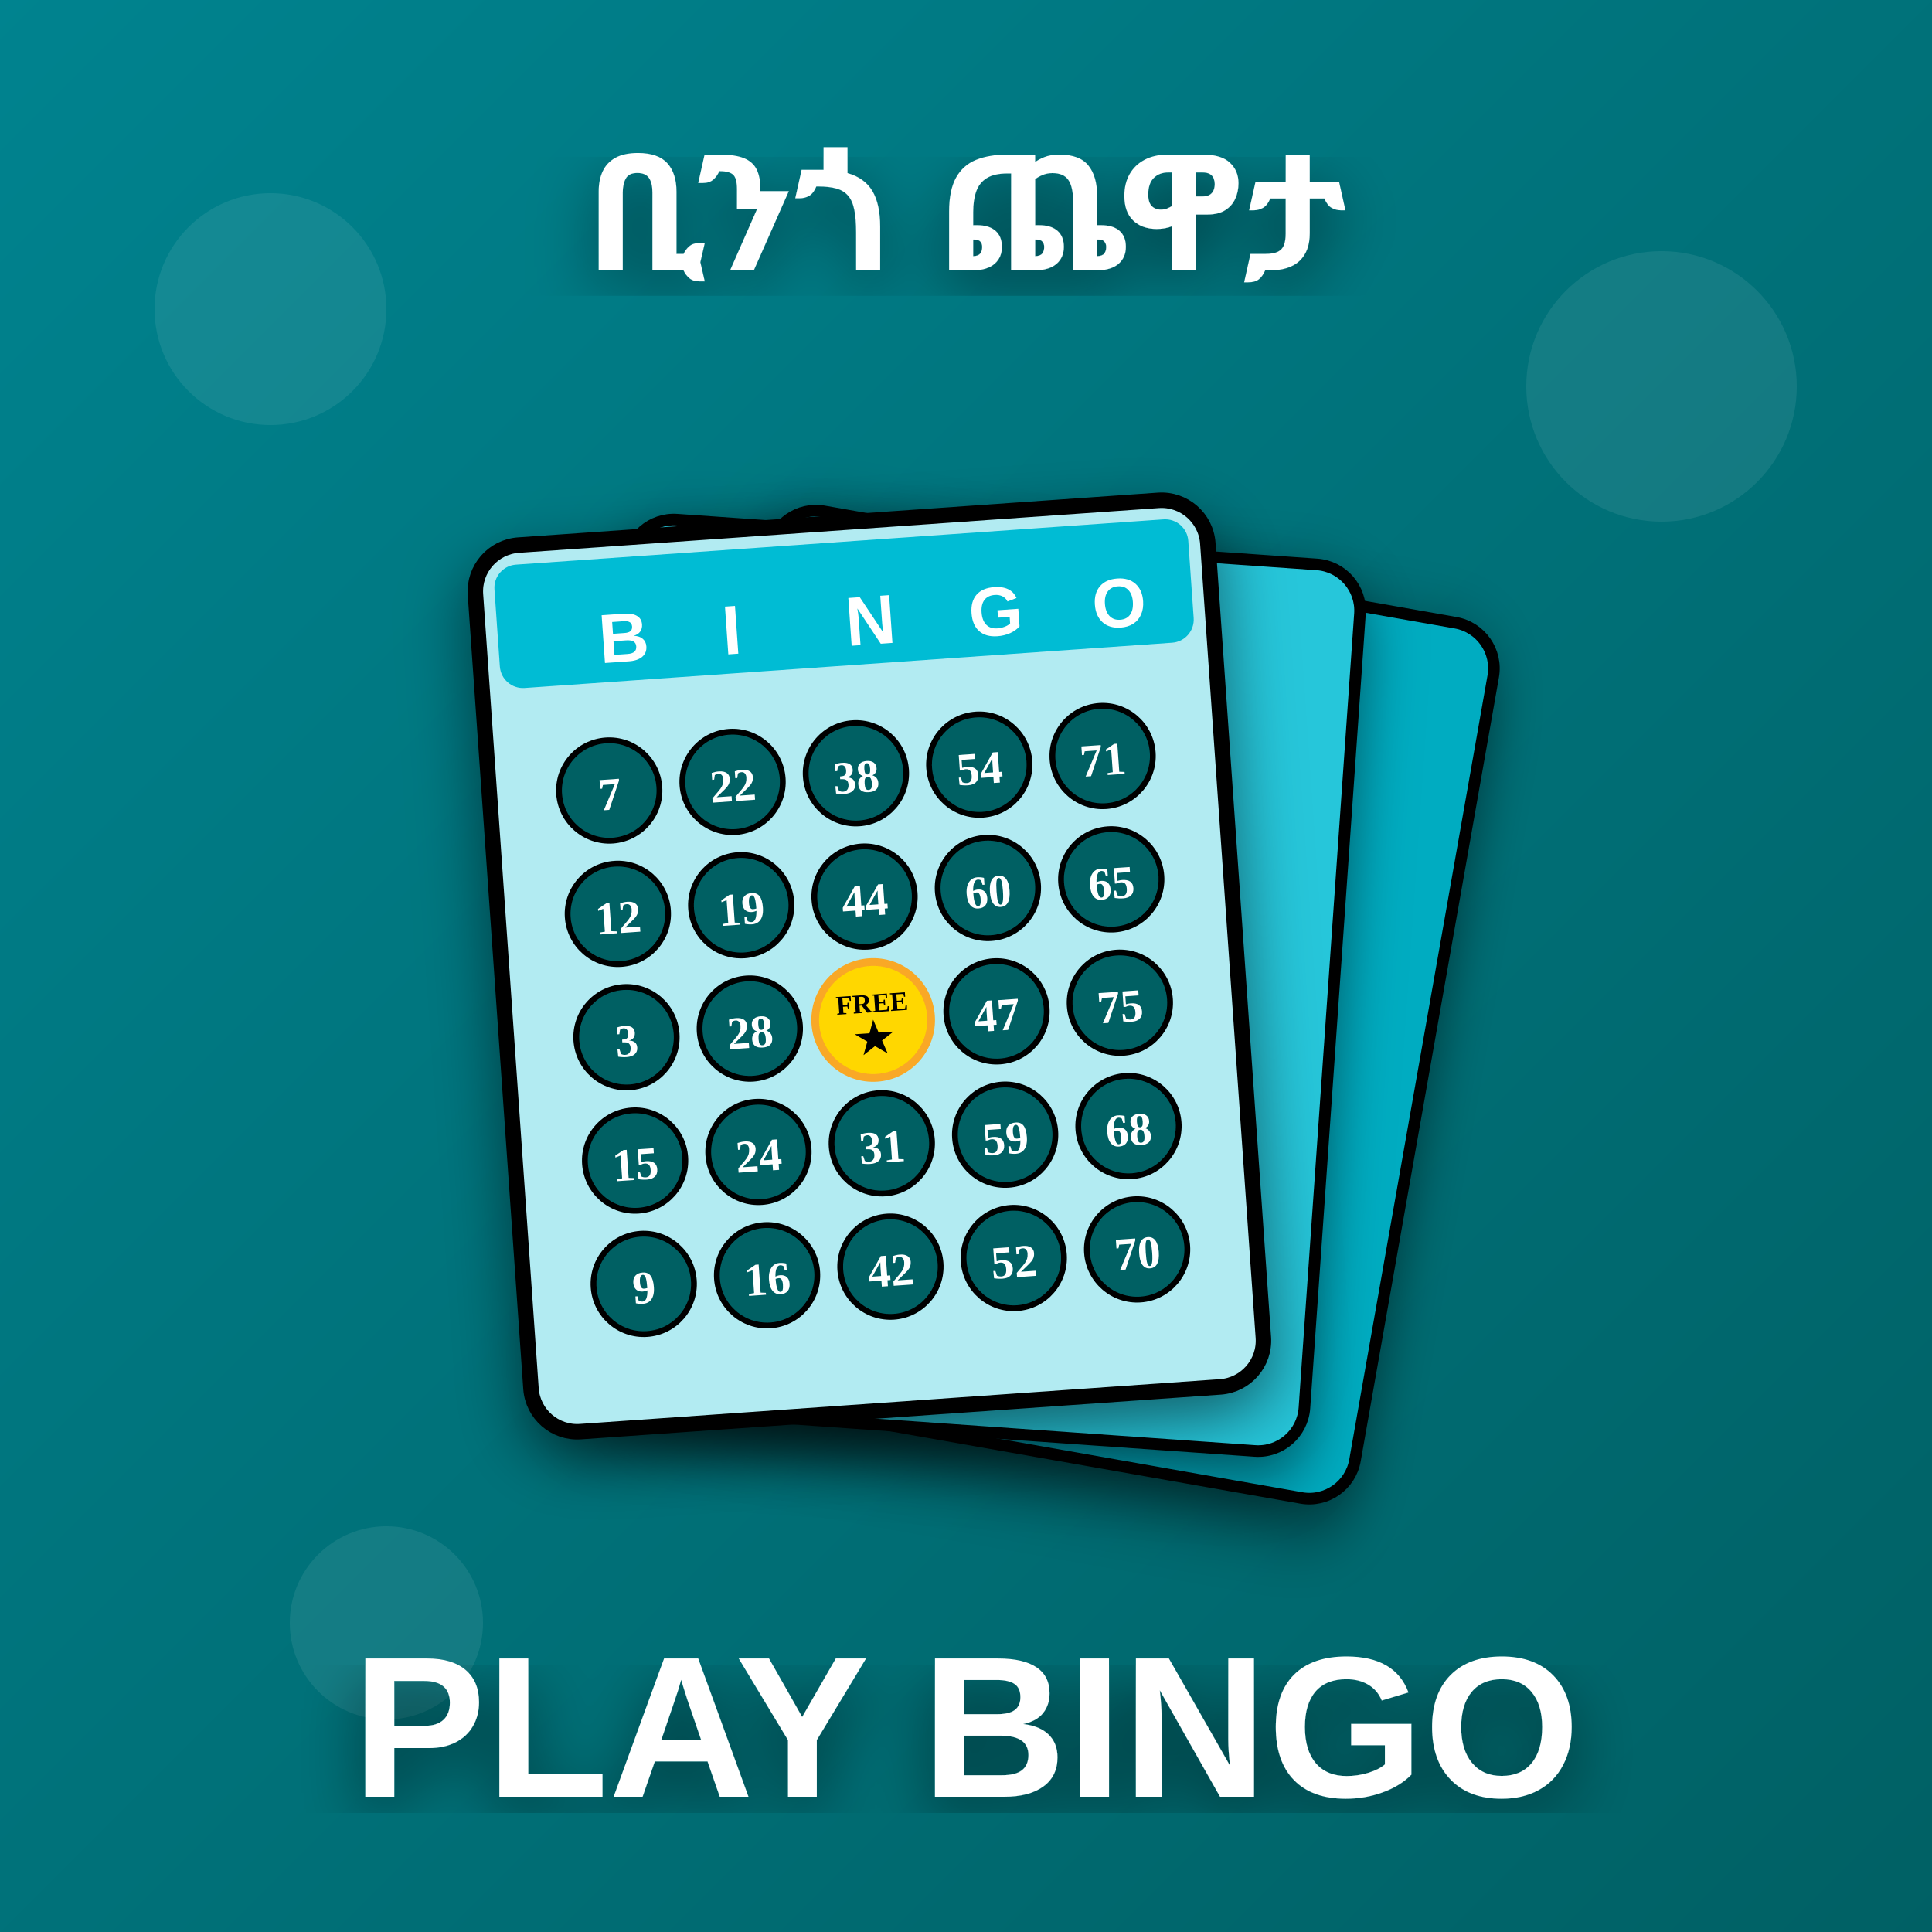
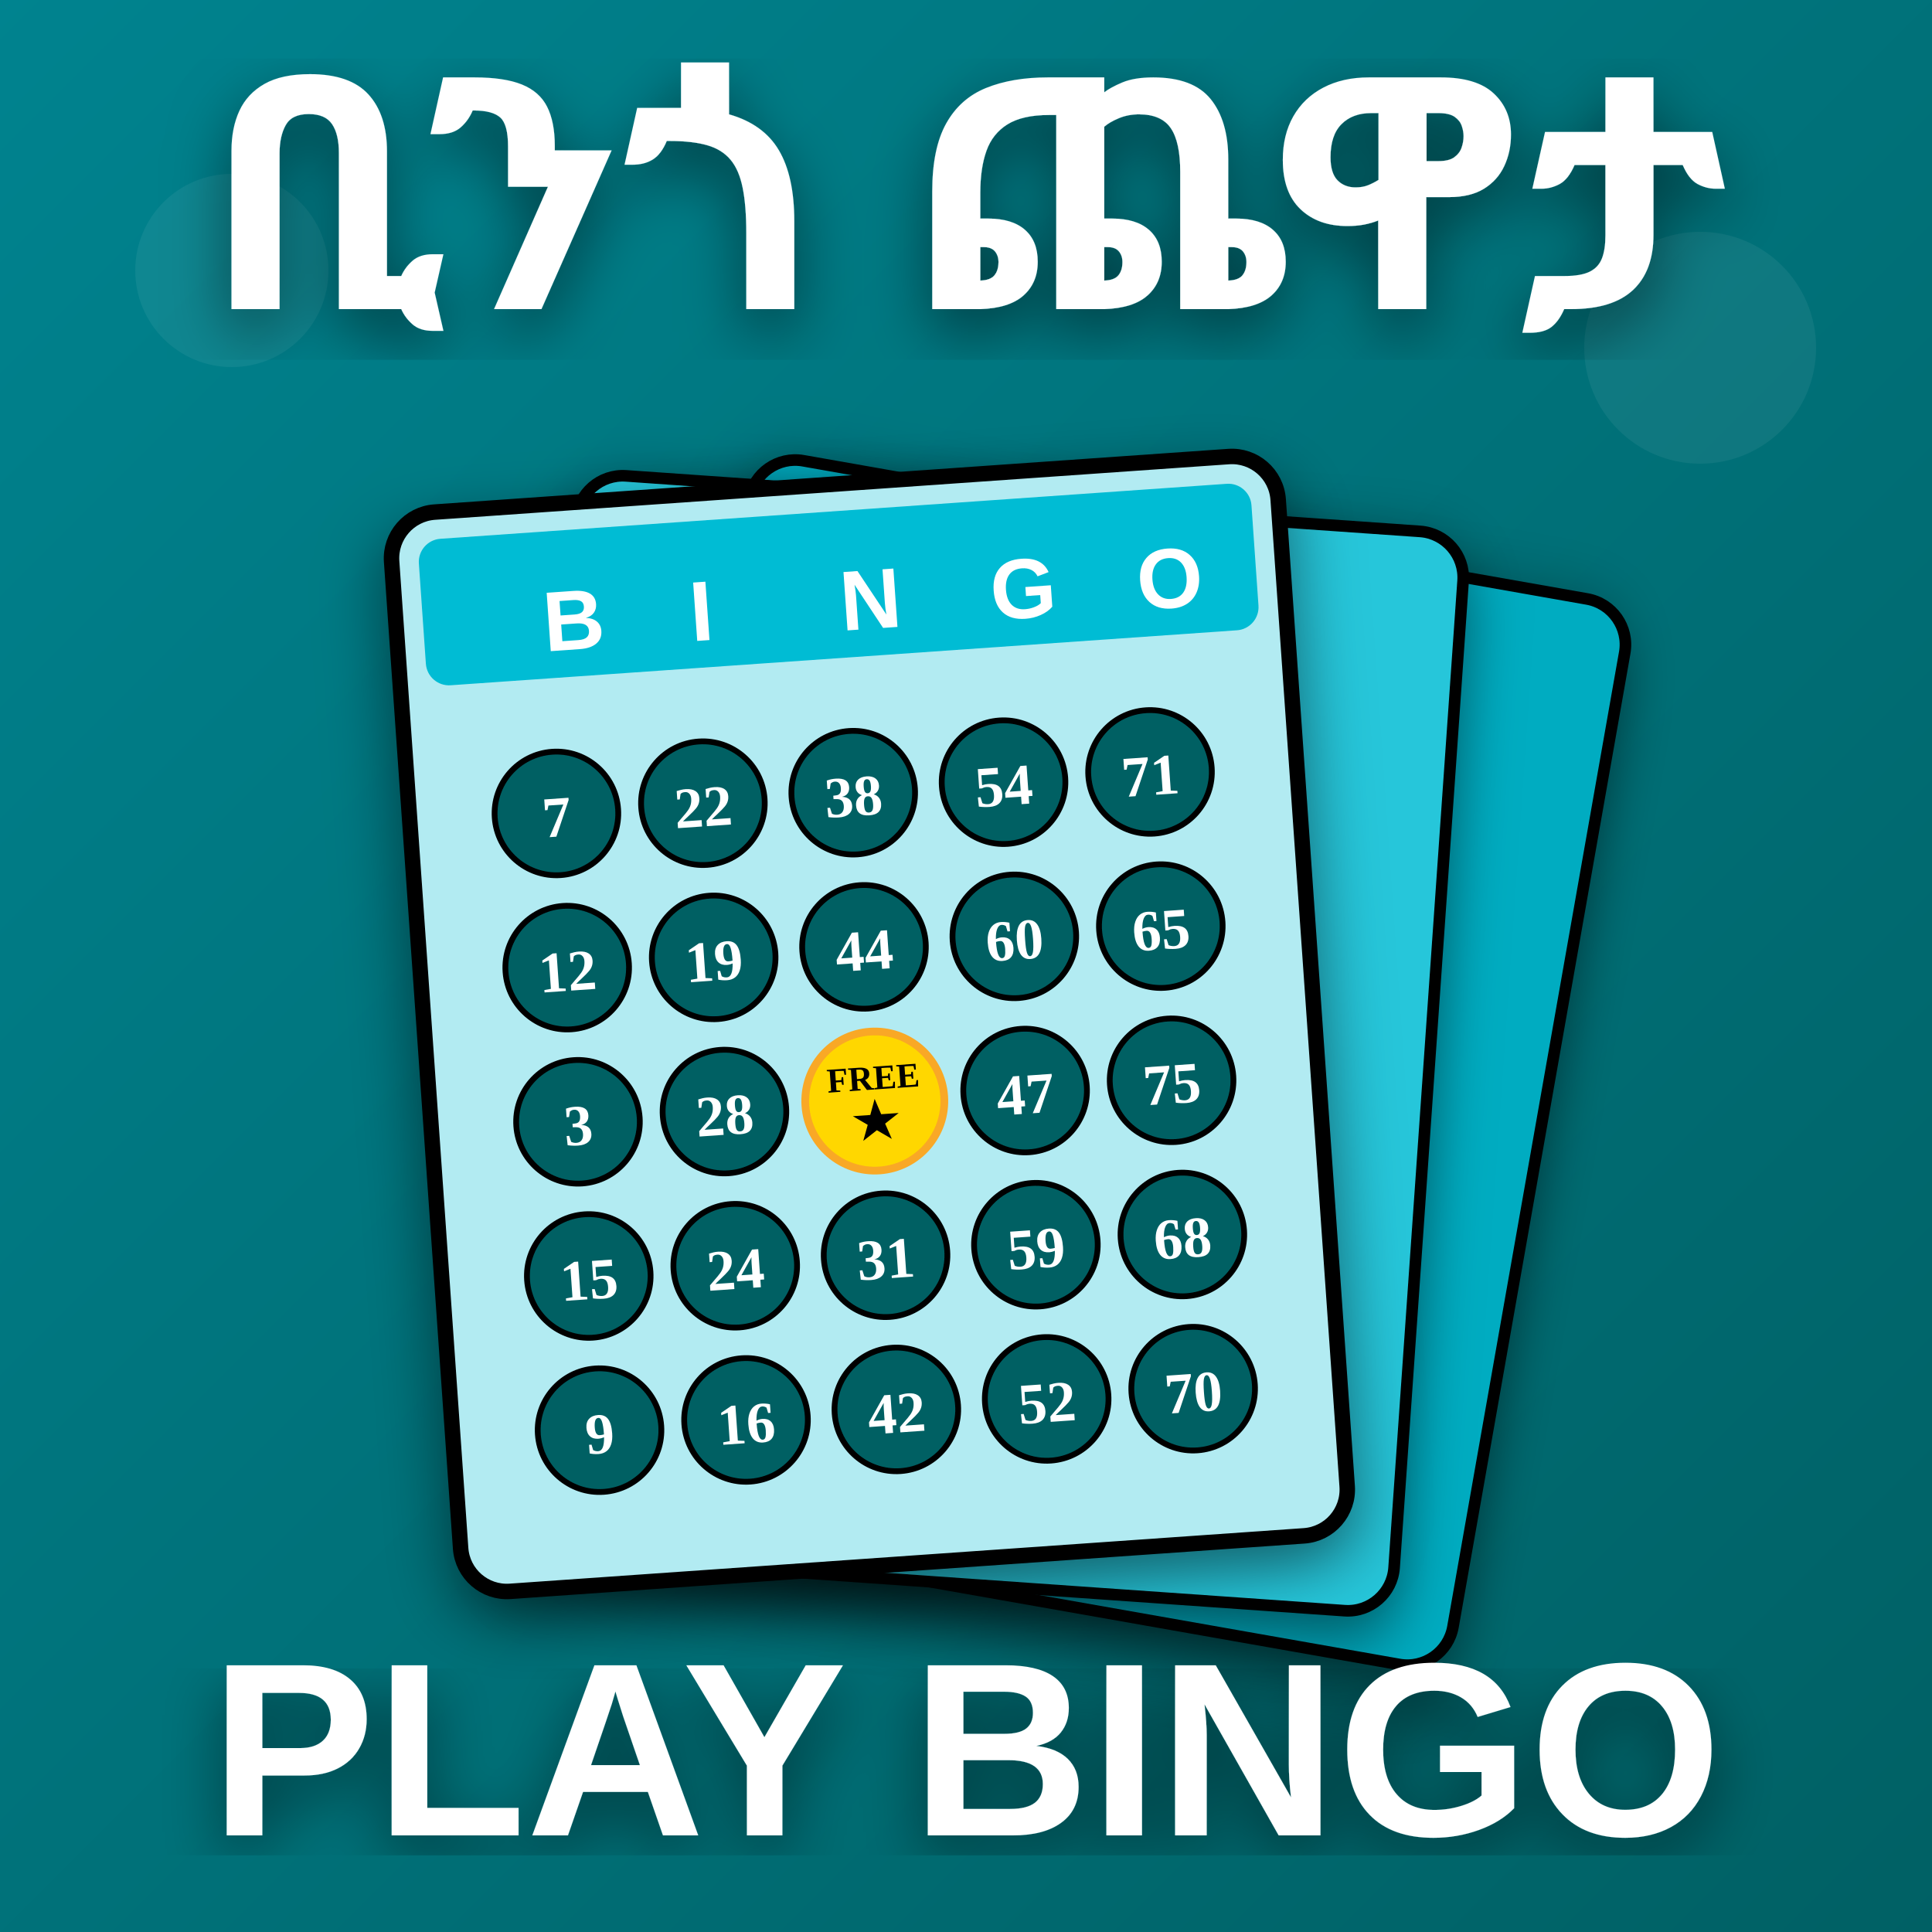
<svg xmlns="http://www.w3.org/2000/svg" viewBox="0 0 500 500" width="500" height="500">
  <defs>
    <linearGradient id="bg19" x1="0%" y1="0%" x2="100%" y2="100%">
      <stop offset="0%" stop-color="#00838f" />
      <stop offset="100%" stop-color="#006064" />
    </linearGradient>
    <filter id="shadow19">
      <feDropShadow dx="0" dy="6" stdDeviation="8" flood-opacity="0.5" />
    </filter>
  </defs>
  <rect width="500" height="500" fill="url(#bg19)" />
-   <circle cx="70" cy="80" r="30" fill="#ffffff" opacity="0.08" />
-   <circle cx="430" cy="100" r="35" fill="#ffffff" opacity="0.08" />
-   <circle cx="100" cy="420" r="25" fill="#ffffff" opacity="0.08" />
-   <g transform="translate(275, 260) rotate(10)" filter="url(#shadow19)">
-     <rect x="-95" y="-115" width="190" height="230" rx="12" fill="#00acc1" stroke="#000000" stroke-width="3" />
+   <circle cx="60" cy="70" r="25" fill="#ffffff" opacity="0.06" />
+   <circle cx="440" cy="90" r="30" fill="#ffffff" opacity="0.06" />
+   <g transform="translate(285, 275) rotate(10)" filter="url(#shadow19)">
+     <rect x="-115" y="-140" width="230" height="280" rx="12" fill="#00acc1" stroke="#000000" stroke-width="3" />
  </g>
-   <g transform="translate(250, 255) rotate(4)" filter="url(#shadow19)">
-     <rect x="-95" y="-115" width="190" height="230" rx="12" fill="#26c6da" stroke="#000000" stroke-width="3" />
+   <g transform="translate(255, 270) rotate(4)" filter="url(#shadow19)">
+     <rect x="-115" y="-140" width="230" height="280" rx="12" fill="#26c6da" stroke="#000000" stroke-width="3" />
  </g>
-   <g transform="translate(225, 250) rotate(-4)" filter="url(#shadow19)">
-     <rect x="-95" y="-115" width="190" height="230" rx="12" fill="#b2ebf2" stroke="#000000" stroke-width="4" />
-     <rect x="-90" y="-110" width="180" height="32" rx="6" fill="#00bcd4" />
-     <text x="-64" y="-83" font-family="Arial, sans-serif" font-size="18" font-weight="bold" fill="#ffffff">B</text>
-     <text x="-32" y="-83" font-family="Arial, sans-serif" font-size="18" font-weight="bold" fill="#ffffff">I</text>
-     <text x="0" y="-83" font-family="Arial, sans-serif" font-size="18" font-weight="bold" fill="#ffffff">N</text>
-     <text x="32" y="-83" font-family="Arial, sans-serif" font-size="18" font-weight="bold" fill="#ffffff">G</text>
-     <text x="64" y="-83" font-family="Arial, sans-serif" font-size="18" font-weight="bold" fill="#ffffff">O</text>
-     <circle cx="-64" cy="-50" r="13" fill="#006064" stroke="#000000" stroke-width="1.5" />
-     <text x="-64" y="-45" font-size="12" font-weight="bold" fill="#ffffff" text-anchor="middle">7</text>
-     <circle cx="-32" cy="-50" r="13" fill="#006064" stroke="#000000" stroke-width="1.5" />
-     <text x="-32" y="-45" font-size="12" font-weight="bold" fill="#ffffff" text-anchor="middle">22</text>
-     <circle cx="0" cy="-50" r="13" fill="#006064" stroke="#000000" stroke-width="1.5" />
-     <text x="0" y="-45" font-size="12" font-weight="bold" fill="#ffffff" text-anchor="middle">38</text>
-     <circle cx="32" cy="-50" r="13" fill="#006064" stroke="#000000" stroke-width="1.5" />
-     <text x="32" y="-45" font-size="12" font-weight="bold" fill="#ffffff" text-anchor="middle">54</text>
-     <circle cx="64" cy="-50" r="13" fill="#006064" stroke="#000000" stroke-width="1.5" />
-     <text x="64" y="-45" font-size="12" font-weight="bold" fill="#ffffff" text-anchor="middle">71</text>
-     <circle cx="-64" cy="-18" r="13" fill="#006064" stroke="#000000" stroke-width="1.5" />
-     <text x="-64" y="-13" font-size="12" font-weight="bold" fill="#ffffff" text-anchor="middle">12</text>
-     <circle cx="-32" cy="-18" r="13" fill="#006064" stroke="#000000" stroke-width="1.5" />
-     <text x="-32" y="-13" font-size="12" font-weight="bold" fill="#ffffff" text-anchor="middle">19</text>
-     <circle cx="0" cy="-18" r="13" fill="#006064" stroke="#000000" stroke-width="1.5" />
-     <text x="0" y="-13" font-size="12" font-weight="bold" fill="#ffffff" text-anchor="middle">44</text>
-     <circle cx="32" cy="-18" r="13" fill="#006064" stroke="#000000" stroke-width="1.5" />
-     <text x="32" y="-13" font-size="12" font-weight="bold" fill="#ffffff" text-anchor="middle">60</text>
-     <circle cx="64" cy="-18" r="13" fill="#006064" stroke="#000000" stroke-width="1.5" />
-     <text x="64" y="-13" font-size="12" font-weight="bold" fill="#ffffff" text-anchor="middle">65</text>
-     <circle cx="-64" cy="14" r="13" fill="#006064" stroke="#000000" stroke-width="1.5" />
-     <text x="-64" y="19" font-size="12" font-weight="bold" fill="#ffffff" text-anchor="middle">3</text>
-     <circle cx="-32" cy="14" r="13" fill="#006064" stroke="#000000" stroke-width="1.5" />
-     <text x="-32" y="19" font-size="12" font-weight="bold" fill="#ffffff" text-anchor="middle">28</text>
-     <circle cx="0" cy="14" r="15" fill="#ffd700" stroke="#f9a825" stroke-width="2" />
-     <text x="0" y="12" font-size="7" font-weight="bold" fill="#000000" text-anchor="middle">FREE</text>
-     <text x="0" y="22" font-size="11" font-weight="bold" fill="#000000" text-anchor="middle">★</text>
-     <circle cx="32" cy="14" r="13" fill="#006064" stroke="#000000" stroke-width="1.5" />
-     <text x="32" y="19" font-size="12" font-weight="bold" fill="#ffffff" text-anchor="middle">47</text>
-     <circle cx="64" cy="14" r="13" fill="#006064" stroke="#000000" stroke-width="1.5" />
-     <text x="64" y="19" font-size="12" font-weight="bold" fill="#ffffff" text-anchor="middle">75</text>
-     <circle cx="-64" cy="46" r="13" fill="#006064" stroke="#000000" stroke-width="1.5" />
-     <text x="-64" y="51" font-size="12" font-weight="bold" fill="#ffffff" text-anchor="middle">15</text>
-     <circle cx="-32" cy="46" r="13" fill="#006064" stroke="#000000" stroke-width="1.5" />
-     <text x="-32" y="51" font-size="12" font-weight="bold" fill="#ffffff" text-anchor="middle">24</text>
-     <circle cx="0" cy="46" r="13" fill="#006064" stroke="#000000" stroke-width="1.5" />
-     <text x="0" y="51" font-size="12" font-weight="bold" fill="#ffffff" text-anchor="middle">31</text>
-     <circle cx="32" cy="46" r="13" fill="#006064" stroke="#000000" stroke-width="1.5" />
-     <text x="32" y="51" font-size="12" font-weight="bold" fill="#ffffff" text-anchor="middle">59</text>
-     <circle cx="64" cy="46" r="13" fill="#006064" stroke="#000000" stroke-width="1.5" />
-     <text x="64" y="51" font-size="12" font-weight="bold" fill="#ffffff" text-anchor="middle">68</text>
-     <circle cx="-64" cy="78" r="13" fill="#006064" stroke="#000000" stroke-width="1.5" />
-     <text x="-64" y="83" font-size="12" font-weight="bold" fill="#ffffff" text-anchor="middle">9</text>
-     <circle cx="-32" cy="78" r="13" fill="#006064" stroke="#000000" stroke-width="1.5" />
-     <text x="-32" y="83" font-size="12" font-weight="bold" fill="#ffffff" text-anchor="middle">16</text>
-     <circle cx="0" cy="78" r="13" fill="#006064" stroke="#000000" stroke-width="1.5" />
-     <text x="0" y="83" font-size="12" font-weight="bold" fill="#ffffff" text-anchor="middle">42</text>
-     <circle cx="32" cy="78" r="13" fill="#006064" stroke="#000000" stroke-width="1.5" />
-     <text x="32" y="83" font-size="12" font-weight="bold" fill="#ffffff" text-anchor="middle">52</text>
-     <circle cx="64" cy="78" r="13" fill="#006064" stroke="#000000" stroke-width="1.5" />
-     <text x="64" y="83" font-size="12" font-weight="bold" fill="#ffffff" text-anchor="middle">70</text>
+   <g transform="translate(225, 265) rotate(-4)" filter="url(#shadow19)">
+     <rect x="-115" y="-140" width="230" height="280" rx="12" fill="#b2ebf2" stroke="#000000" stroke-width="4" />
+     <rect x="-108" y="-133" width="216" height="38" rx="6" fill="#00bcd4" />
+     <text x="-77" y="-102" font-family="Arial, sans-serif" font-size="22" font-weight="bold" fill="#ffffff">B</text>
+     <text x="-39" y="-102" font-family="Arial, sans-serif" font-size="22" font-weight="bold" fill="#ffffff">I</text>
+     <text x="0" y="-102" font-family="Arial, sans-serif" font-size="22" font-weight="bold" fill="#ffffff">N</text>
+     <text x="39" y="-102" font-family="Arial, sans-serif" font-size="22" font-weight="bold" fill="#ffffff">G</text>
+     <text x="77" y="-102" font-family="Arial, sans-serif" font-size="22" font-weight="bold" fill="#ffffff">O</text>
+     <circle cx="-77" cy="-60" r="16" fill="#006064" stroke="#000000" stroke-width="1.5" />
+     <text x="-77" y="-54" font-size="15" font-weight="bold" fill="#ffffff" text-anchor="middle">7</text>
+     <circle cx="-39" cy="-60" r="16" fill="#006064" stroke="#000000" stroke-width="1.5" />
+     <text x="-39" y="-54" font-size="15" font-weight="bold" fill="#ffffff" text-anchor="middle">22</text>
+     <circle cx="0" cy="-60" r="16" fill="#006064" stroke="#000000" stroke-width="1.5" />
+     <text x="0" y="-54" font-size="15" font-weight="bold" fill="#ffffff" text-anchor="middle">38</text>
+     <circle cx="39" cy="-60" r="16" fill="#006064" stroke="#000000" stroke-width="1.5" />
+     <text x="39" y="-54" font-size="15" font-weight="bold" fill="#ffffff" text-anchor="middle">54</text>
+     <circle cx="77" cy="-60" r="16" fill="#006064" stroke="#000000" stroke-width="1.5" />
+     <text x="77" y="-54" font-size="15" font-weight="bold" fill="#ffffff" text-anchor="middle">71</text>
+     <circle cx="-77" cy="-20" r="16" fill="#006064" stroke="#000000" stroke-width="1.5" />
+     <text x="-77" y="-14" font-size="15" font-weight="bold" fill="#ffffff" text-anchor="middle">12</text>
+     <circle cx="-39" cy="-20" r="16" fill="#006064" stroke="#000000" stroke-width="1.5" />
+     <text x="-39" y="-14" font-size="15" font-weight="bold" fill="#ffffff" text-anchor="middle">19</text>
+     <circle cx="0" cy="-20" r="16" fill="#006064" stroke="#000000" stroke-width="1.5" />
+     <text x="0" y="-14" font-size="15" font-weight="bold" fill="#ffffff" text-anchor="middle">44</text>
+     <circle cx="39" cy="-20" r="16" fill="#006064" stroke="#000000" stroke-width="1.5" />
+     <text x="39" y="-14" font-size="15" font-weight="bold" fill="#ffffff" text-anchor="middle">60</text>
+     <circle cx="77" cy="-20" r="16" fill="#006064" stroke="#000000" stroke-width="1.5" />
+     <text x="77" y="-14" font-size="15" font-weight="bold" fill="#ffffff" text-anchor="middle">65</text>
+     <circle cx="-77" cy="20" r="16" fill="#006064" stroke="#000000" stroke-width="1.5" />
+     <text x="-77" y="26" font-size="15" font-weight="bold" fill="#ffffff" text-anchor="middle">3</text>
+     <circle cx="-39" cy="20" r="16" fill="#006064" stroke="#000000" stroke-width="1.5" />
+     <text x="-39" y="26" font-size="15" font-weight="bold" fill="#ffffff" text-anchor="middle">28</text>
+     <circle cx="0" cy="20" r="18" fill="#ffd700" stroke="#f9a825" stroke-width="2" />
+     <text x="0" y="17" font-size="9" font-weight="bold" fill="#000000" text-anchor="middle">FREE</text>
+     <text x="0" y="29" font-size="13" font-weight="bold" fill="#000000" text-anchor="middle">★</text>
+     <circle cx="39" cy="20" r="16" fill="#006064" stroke="#000000" stroke-width="1.5" />
+     <text x="39" y="26" font-size="15" font-weight="bold" fill="#ffffff" text-anchor="middle">47</text>
+     <circle cx="77" cy="20" r="16" fill="#006064" stroke="#000000" stroke-width="1.5" />
+     <text x="77" y="26" font-size="15" font-weight="bold" fill="#ffffff" text-anchor="middle">75</text>
+     <circle cx="-77" cy="60" r="16" fill="#006064" stroke="#000000" stroke-width="1.5" />
+     <text x="-77" y="66" font-size="15" font-weight="bold" fill="#ffffff" text-anchor="middle">15</text>
+     <circle cx="-39" cy="60" r="16" fill="#006064" stroke="#000000" stroke-width="1.5" />
+     <text x="-39" y="66" font-size="15" font-weight="bold" fill="#ffffff" text-anchor="middle">24</text>
+     <circle cx="0" cy="60" r="16" fill="#006064" stroke="#000000" stroke-width="1.5" />
+     <text x="0" y="66" font-size="15" font-weight="bold" fill="#ffffff" text-anchor="middle">31</text>
+     <circle cx="39" cy="60" r="16" fill="#006064" stroke="#000000" stroke-width="1.5" />
+     <text x="39" y="66" font-size="15" font-weight="bold" fill="#ffffff" text-anchor="middle">59</text>
+     <circle cx="77" cy="60" r="16" fill="#006064" stroke="#000000" stroke-width="1.5" />
+     <text x="77" y="66" font-size="15" font-weight="bold" fill="#ffffff" text-anchor="middle">68</text>
+     <circle cx="-77" cy="100" r="16" fill="#006064" stroke="#000000" stroke-width="1.5" />
+     <text x="-77" y="106" font-size="15" font-weight="bold" fill="#ffffff" text-anchor="middle">9</text>
+     <circle cx="-39" cy="100" r="16" fill="#006064" stroke="#000000" stroke-width="1.5" />
+     <text x="-39" y="106" font-size="15" font-weight="bold" fill="#ffffff" text-anchor="middle">16</text>
+     <circle cx="0" cy="100" r="16" fill="#006064" stroke="#000000" stroke-width="1.5" />
+     <text x="0" y="106" font-size="15" font-weight="bold" fill="#ffffff" text-anchor="middle">42</text>
+     <circle cx="39" cy="100" r="16" fill="#006064" stroke="#000000" stroke-width="1.5" />
+     <text x="39" y="106" font-size="15" font-weight="bold" fill="#ffffff" text-anchor="middle">52</text>
+     <circle cx="77" cy="100" r="16" fill="#006064" stroke="#000000" stroke-width="1.5" />
+     <text x="77" y="106" font-size="15" font-weight="bold" fill="#ffffff" text-anchor="middle">70</text>
  </g>
-   <text x="250" y="70" font-family="Arial, sans-serif" font-size="42" font-weight="bold" fill="#ffffff" text-anchor="middle" filter="url(#shadow19)">ቢንጎ ጨዋታ</text>
-   <text x="250" y="465" font-family="Arial, sans-serif" font-size="52" font-weight="bold" fill="#ffffff" text-anchor="middle" filter="url(#shadow19)">PLAY BINGO</text>
+   <text x="250" y="80" font-family="Arial, sans-serif" font-size="84" font-weight="bold" fill="#ffffff" text-anchor="middle" filter="url(#shadow19)">ቢንጎ ጨዋታ</text>
+   <text x="250" y="475" font-family="Arial, sans-serif" font-size="64" font-weight="bold" fill="#ffffff" text-anchor="middle" filter="url(#shadow19)">PLAY BINGO</text>
</svg>
